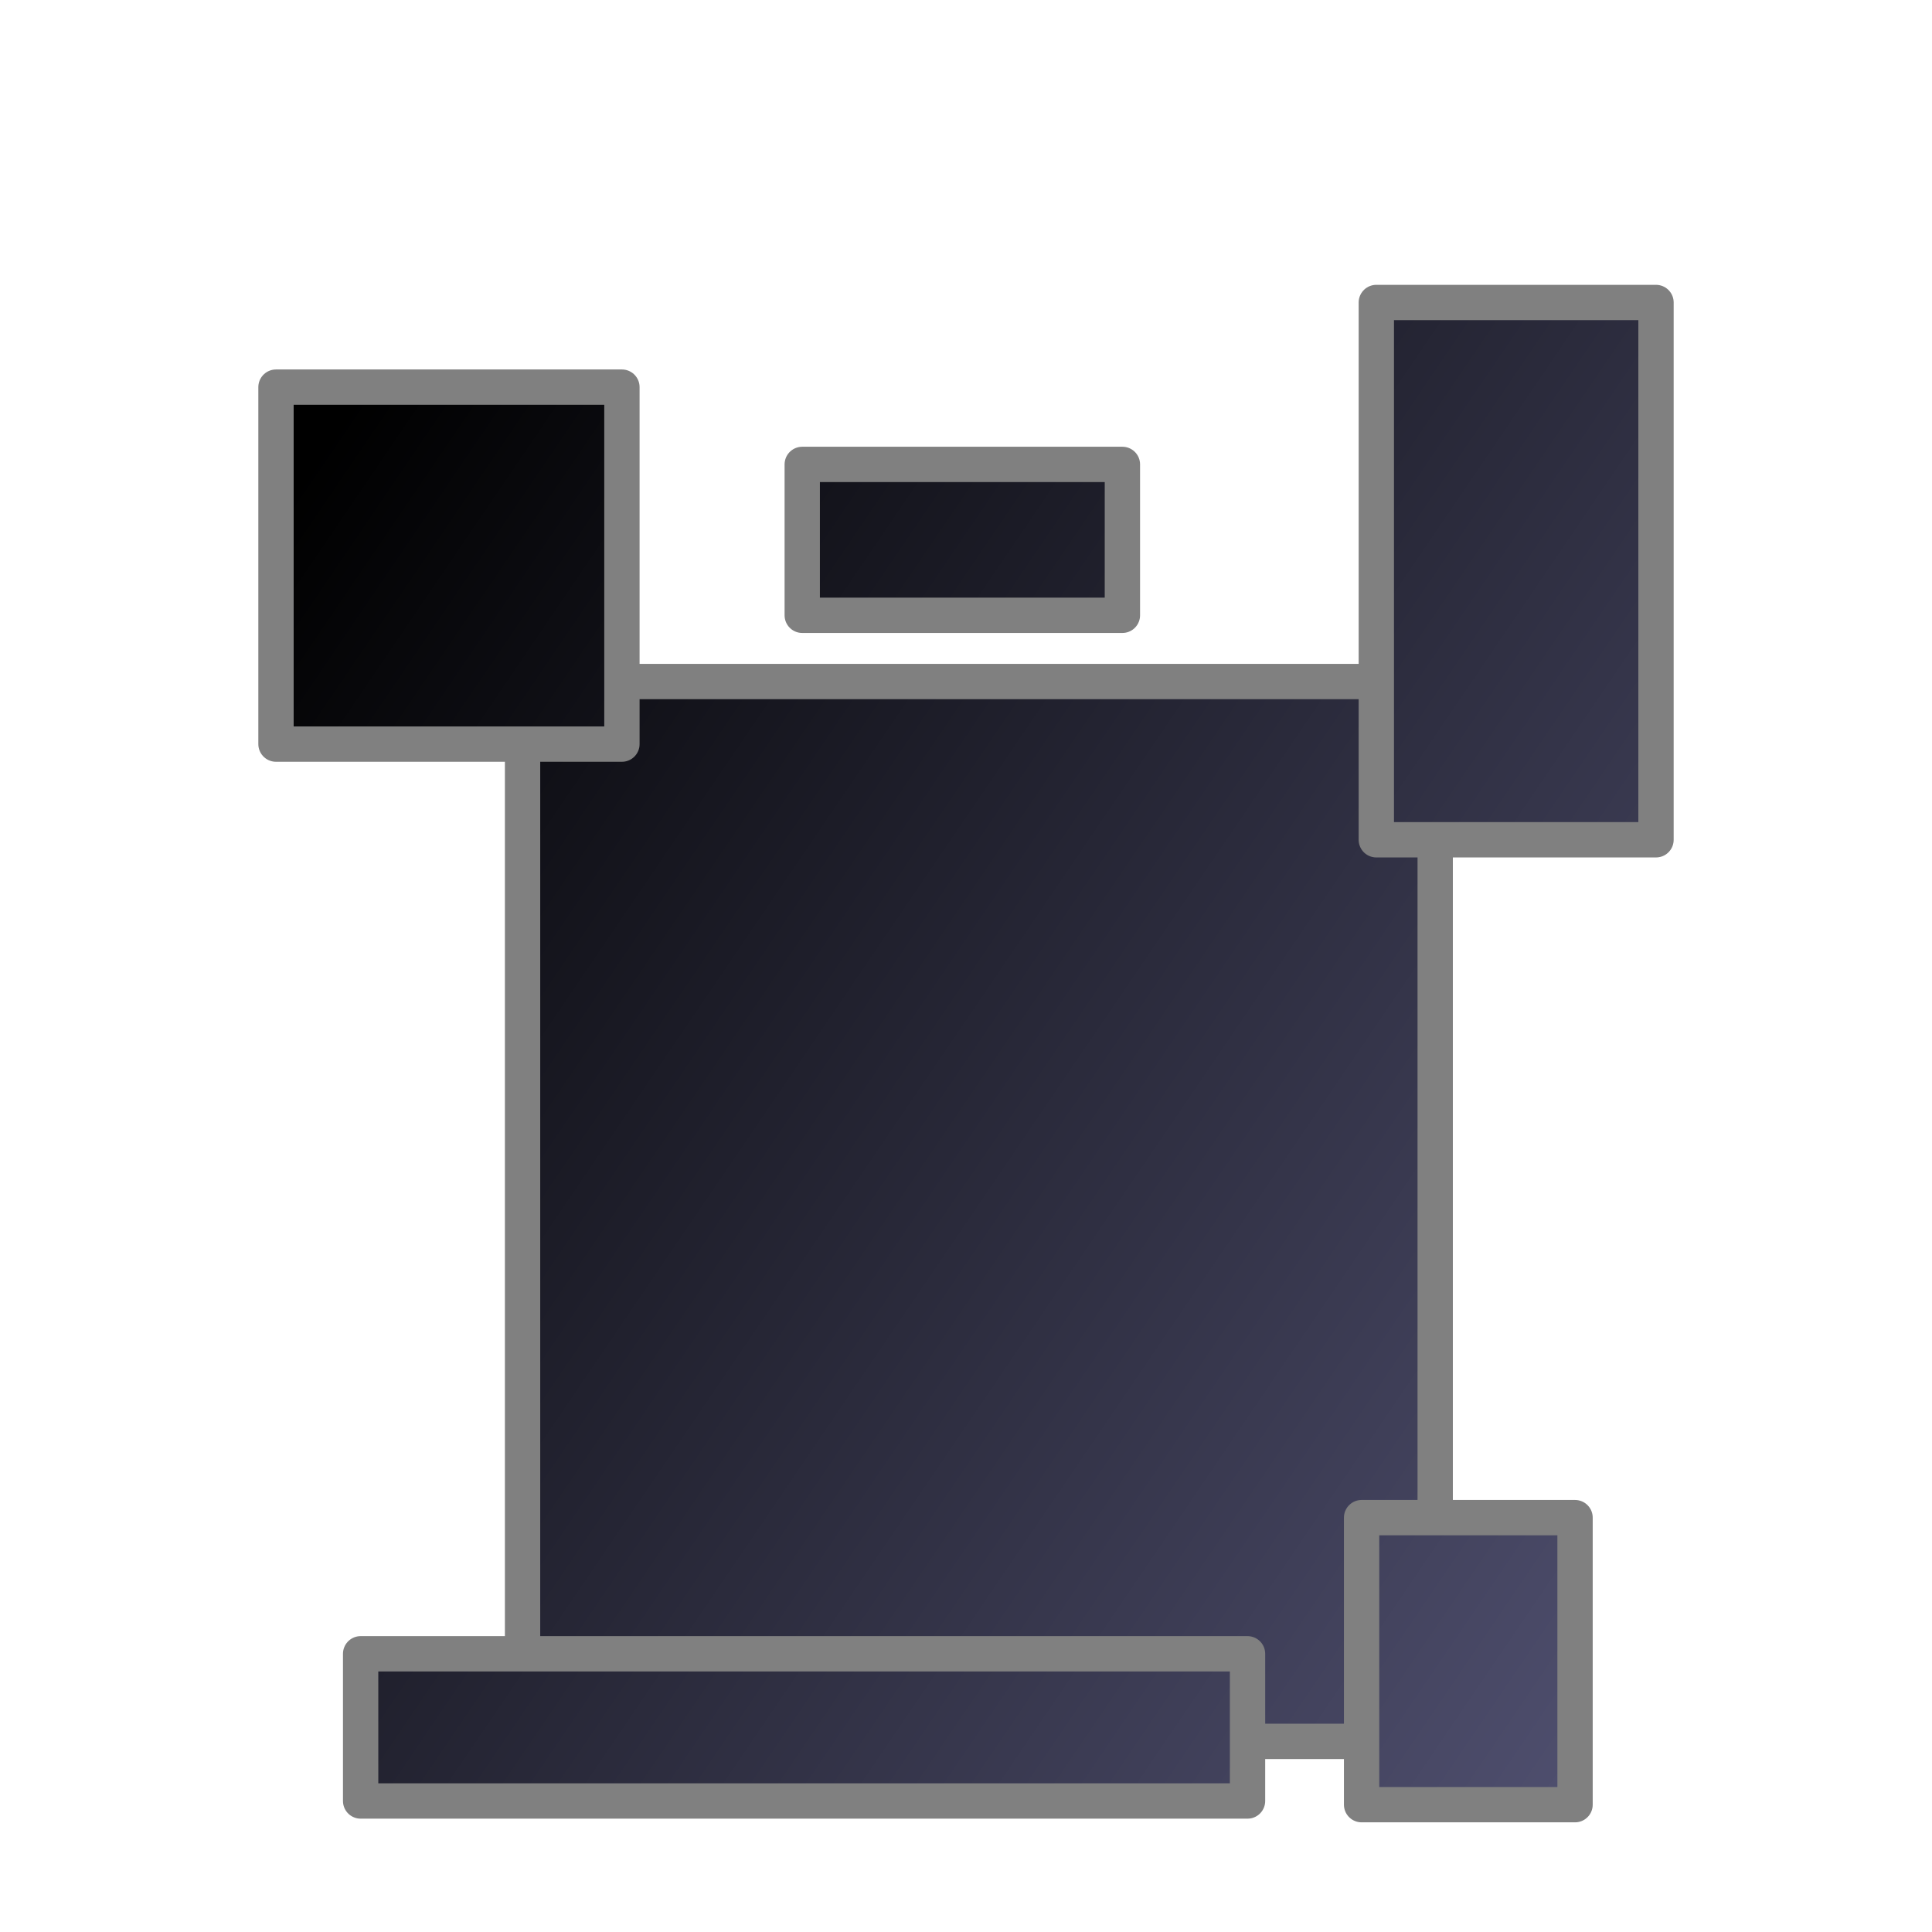
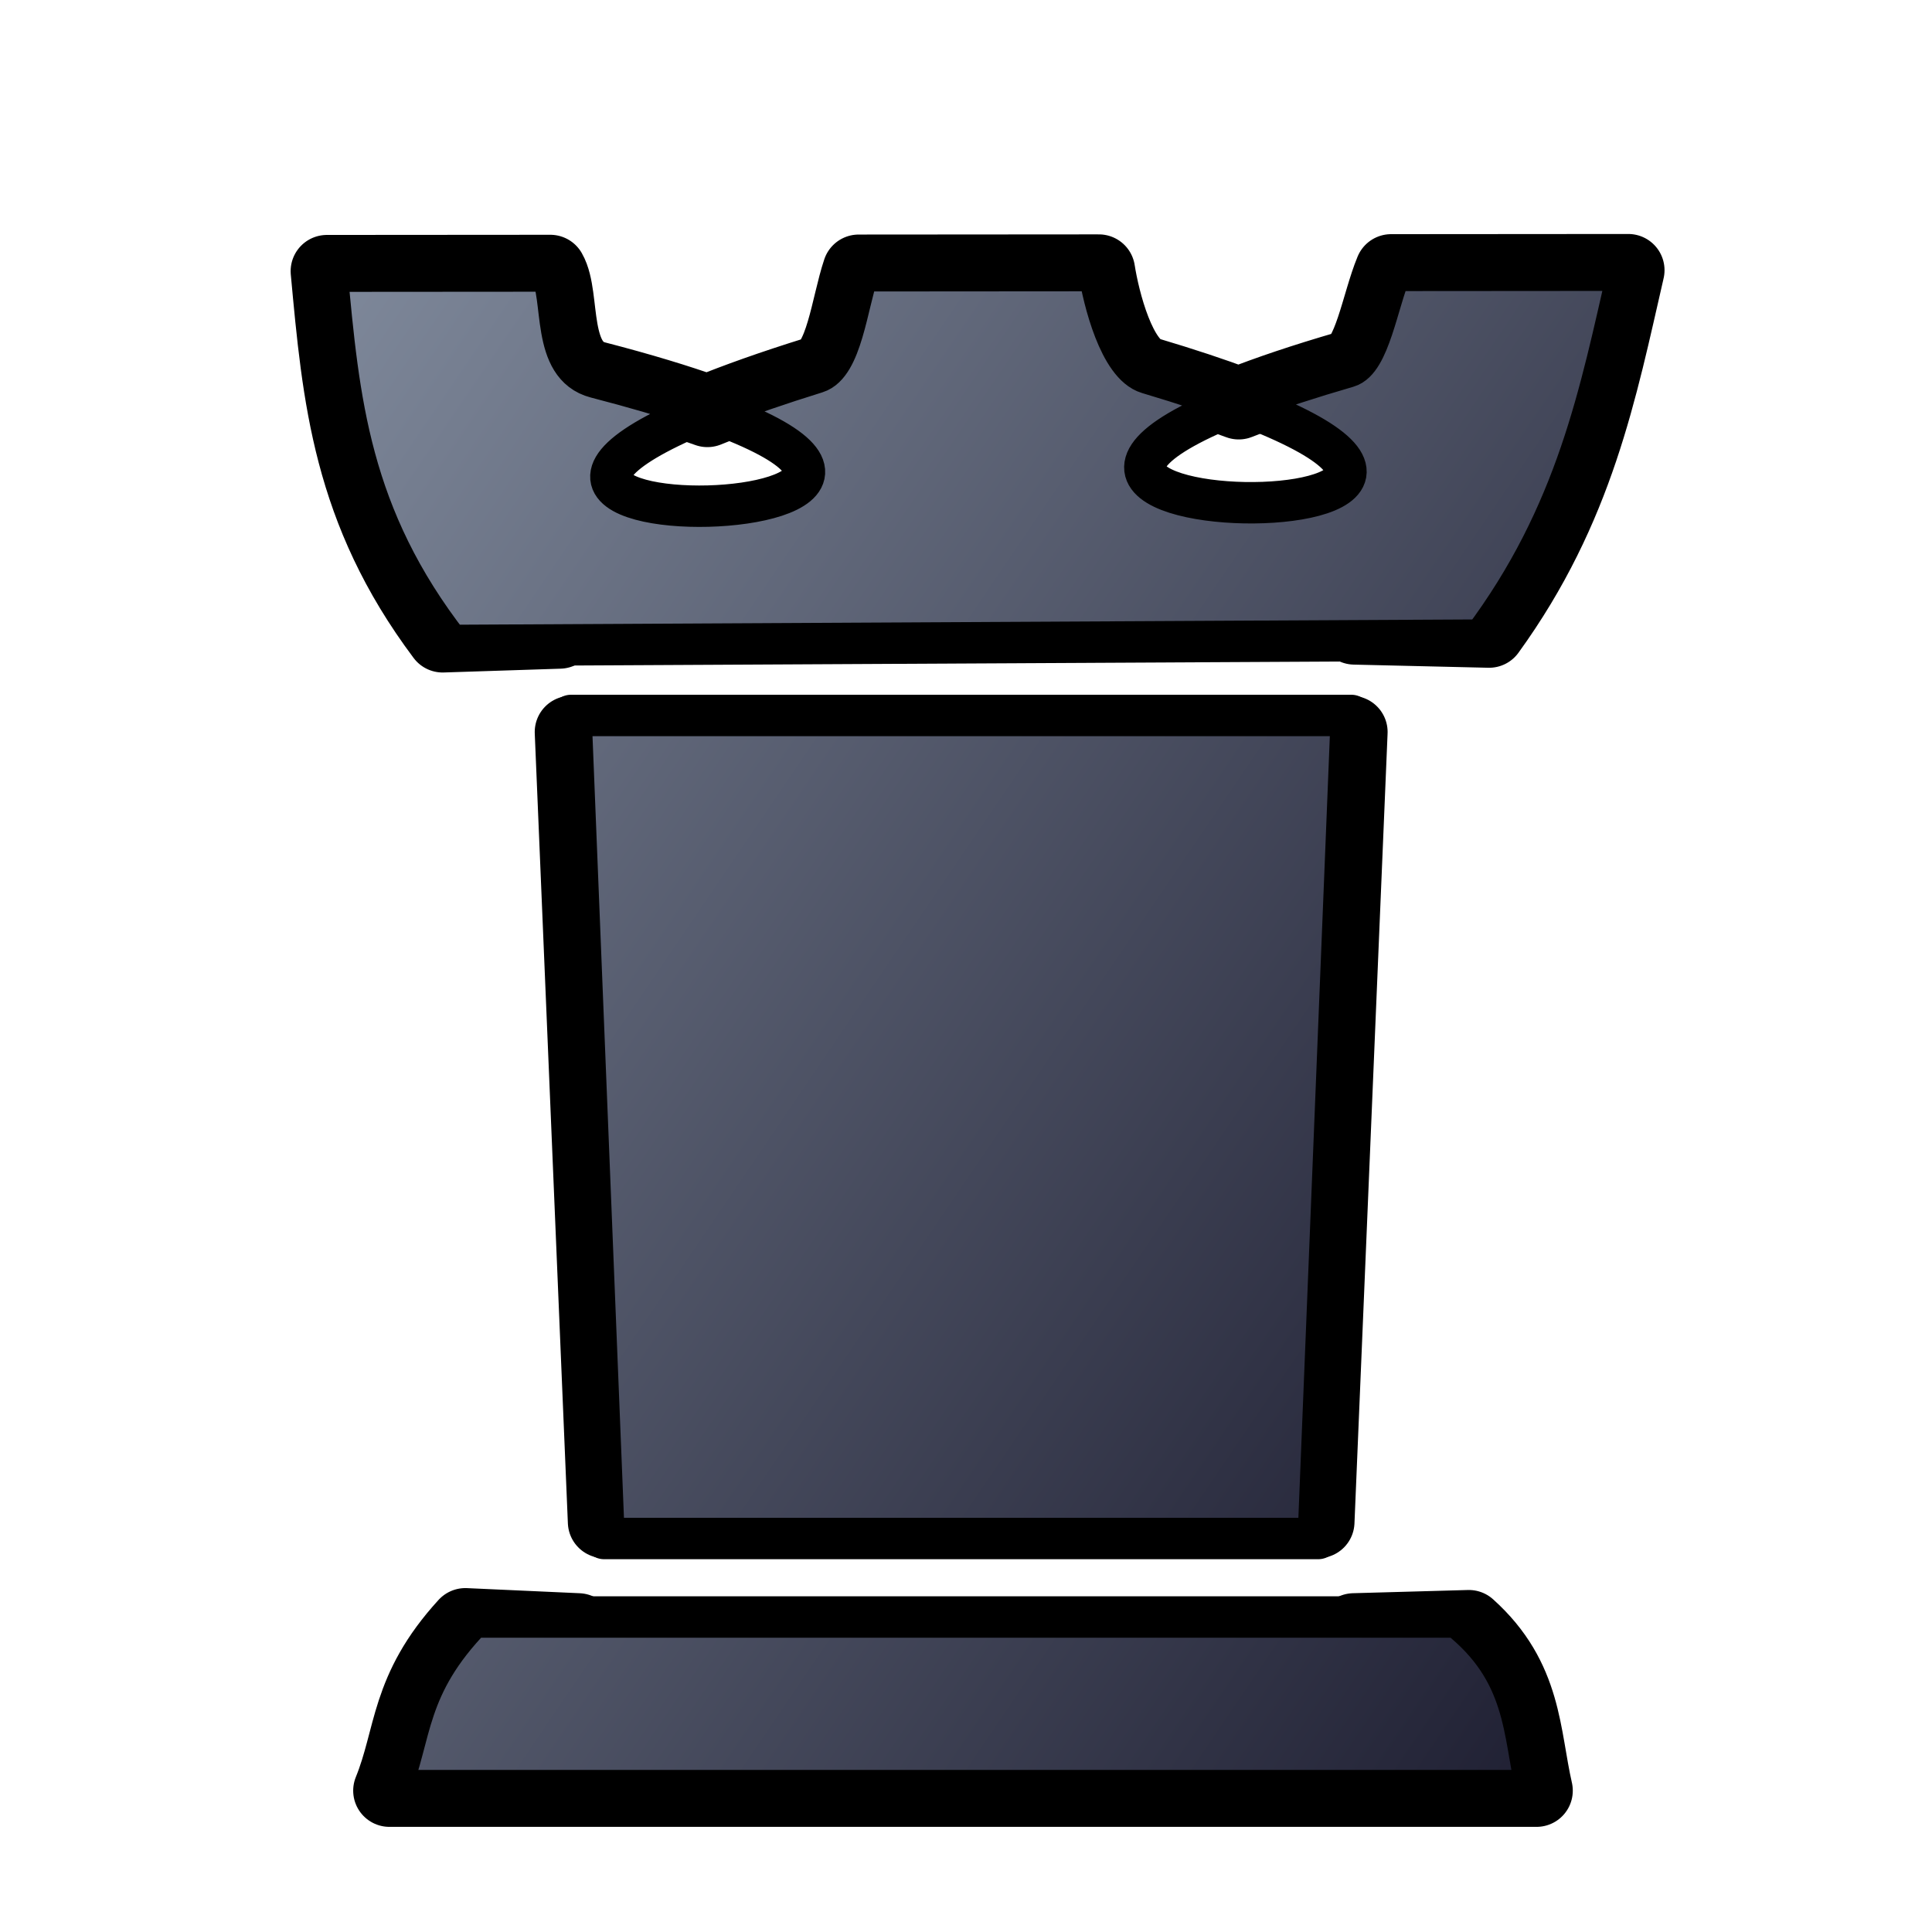
- <svg xmlns="http://www.w3.org/2000/svg" xmlns:xlink="http://www.w3.org/1999/xlink" height="200" width="200">
-   <linearGradient id="b" gradientUnits="userSpaceOnUse" x1="420.278" x2="576.49" y1="65.428" y2="171.561">
-     <stop offset="0" />
-     <stop offset="1" stop-color="#505070" />
-   </linearGradient>
-   <linearGradient id="c" gradientUnits="userSpaceOnUse" x1="452.267" x2="550.4" xlink:href="#a" y1="125.41" y2="125.41" />
-   <linearGradient id="a">
-     <stop offset="0" stop-color="gray" />
-     <stop offset="1" stop-color="gray" />
-   </linearGradient>
-   <linearGradient id="d" gradientUnits="userSpaceOnUse" x1="426.743" x2="466.21" xlink:href="#a" y1="58.552" y2="58.552" />
-   <linearGradient id="e" gradientUnits="userSpaceOnUse" x1="481.219" x2="518.019" xlink:href="#a" y1="55.886" y2="55.886" />
-   <linearGradient id="f" gradientUnits="userSpaceOnUse" x1="540.648" x2="573.257" xlink:href="#a" y1="59.124" y2="59.124" />
-   <linearGradient id="g" gradientUnits="userSpaceOnUse" x1="435.505" x2="530.971" xlink:href="#a" y1="178.819" y2="178.819" />
-   <linearGradient id="h" gradientUnits="userSpaceOnUse" x1="539.124" x2="564.876" xlink:href="#a" y1="171.962" y2="171.962" />
-   <path d="M0 0h200v200H0z" fill="none" />
-   <g fill="url(#b)" fill-rule="evenodd" stroke-linecap="round" stroke-linejoin="round" stroke-width="3.657" transform="translate(-400)">
-     <path d="M454.095 70.552h94.476v109.715h-94.476z" stroke="url(#c)" />
-     <path d="M428.571 40.076h35.81V77.03h-35.81z" stroke="url(#d)" />
-     <path d="M483.048 48.076h33.142v15.62h-33.142z" stroke="url(#e)" />
-     <path d="M542.476 31.314h28.953v55.62h-28.953z" stroke="url(#f)" />
-     <path d="M437.333 171.2h91.81v15.238h-91.81z" stroke="url(#g)" />
-     <path d="M540.952 157.105h22.096v29.714h-22.096z" stroke="url(#h)" />
-   </g>
+ <svg xmlns="http://www.w3.org/2000/svg" xmlns:xlink="http://www.w3.org/1999/xlink" id="rook" width="700pt" height="700pt" version="1.0" viewBox="0 0 933.333 933.333">
+   <style id="style-base">.base{fill-opacity:1;fill-rule:evenodd;stroke-miterlimit:4;stroke-dasharray:none;stroke-linecap:round;stroke-linejoin:round;stroke-opacity:1}.stroke-medium{stroke-width:20}.stroke-color{stroke:#000}</style>
+   <defs id="defs36222">
+     <linearGradient id="fillGradient">
+       <stop id="stop0" offset="0" style="stop-color:#7f899b;stop-opacity:1" />
+       <stop id="stop1" offset="1" style="stop-color:#1c1c2f;stop-opacity:1" />
+     </linearGradient>
+     <linearGradient xlink:href="#fillGradient" id="bottom-gradient" x1="88.716" x2="772.142" y1="286.248" y2="750.581" gradientTransform="matrix(1.0782 0 0 1.0782 -3.986 -14.41)" gradientUnits="userSpaceOnUse" />
+     <linearGradient xlink:href="#fillGradient" id="center-gradient" x1="88.716" x2="772.142" y1="286.248" y2="750.581" gradientTransform="matrix(1.0782 0 0 1.0782 -37.986 -89.102)" gradientUnits="userSpaceOnUse" />
+     <linearGradient xlink:href="#fillGradient" id="top-gradient" x1="88.716" x2="772.142" y1="286.248" y2="750.581" gradientTransform="matrix(1.0782 0 0 1.0782 -15.986 -71.102)" gradientUnits="userSpaceOnUse" />
+   </defs>
+   <path id="boundary" d="m654.315 303.569 65.054 1.522c43.135-59.53 53.993-116.965 67.252-174.556l-114.596.086c-6.523 15.694-10.593 43.583-20.996 46.604-21.779 6.324-38.799 12.144-52.607 17.568-12.091-4.516-26.495-9.335-43.834-14.498-13.687-4.076-21.49-35.24-23.725-49.57l-116.056.084c-5.556 16.485-8.341 45.4-20.475 49.175-21.698 6.753-38.726 12.875-52.594 18.516-14.14-5.022-31.546-10.375-53.797-16.137-22.016-5.7-14.889-38.886-22.091-51.443l-107.944.078c5.63 60.878 10.46 115.728 55.924 176.38l56.53-1.84m5.462 48.09 16 381.61m345.022 0 16-381.61M279.35 787.163l-54.555-2.47c-28.96 31.656-25.96 54.006-36.674 80.349h554.18c-6.147-26.851-4.744-54.296-32.707-79.431l-55.586 1.552" class="base stroke-color" style="fill:none;stroke-width:35" />
+   <path id="center" d="m275.822 345.629 16 397.61h345.022l16-397.61z" class="base stroke-color stroke-medium" style="fill:url(#center-gradient)" />
+   <path id="top" d="M157.905 130.999c5.766 62.36 10.697 118.39 59.316 180.815l499.102-2.587c45.68-61.009 56.731-119.768 70.297-178.692l-114.594.086c-6.524 15.694-10.595 43.584-20.997 46.604-292.698 84.994 192.123 88.995-96.44 3.07-13.687-4.076-21.492-35.24-23.726-49.571l-116.057.085c-5.556 16.486-8.341 45.4-20.475 49.176-294.979 91.796 191.18 79.433-106.39 2.379-22.016-5.701-14.888-38.886-22.091-51.444z" class="base stroke-color stroke-medium" style="fill:url(#top-gradient)" />
+   <path id="bottom" d="M228.12 781.161c-32.525 33.548-28.891 56.567-40 83.88H742.3c-6.51-28.445-4.55-57.555-38-83.88z" class="base stroke-color stroke-medium" style="fill:url(#bottom-gradient)" />
</svg>
